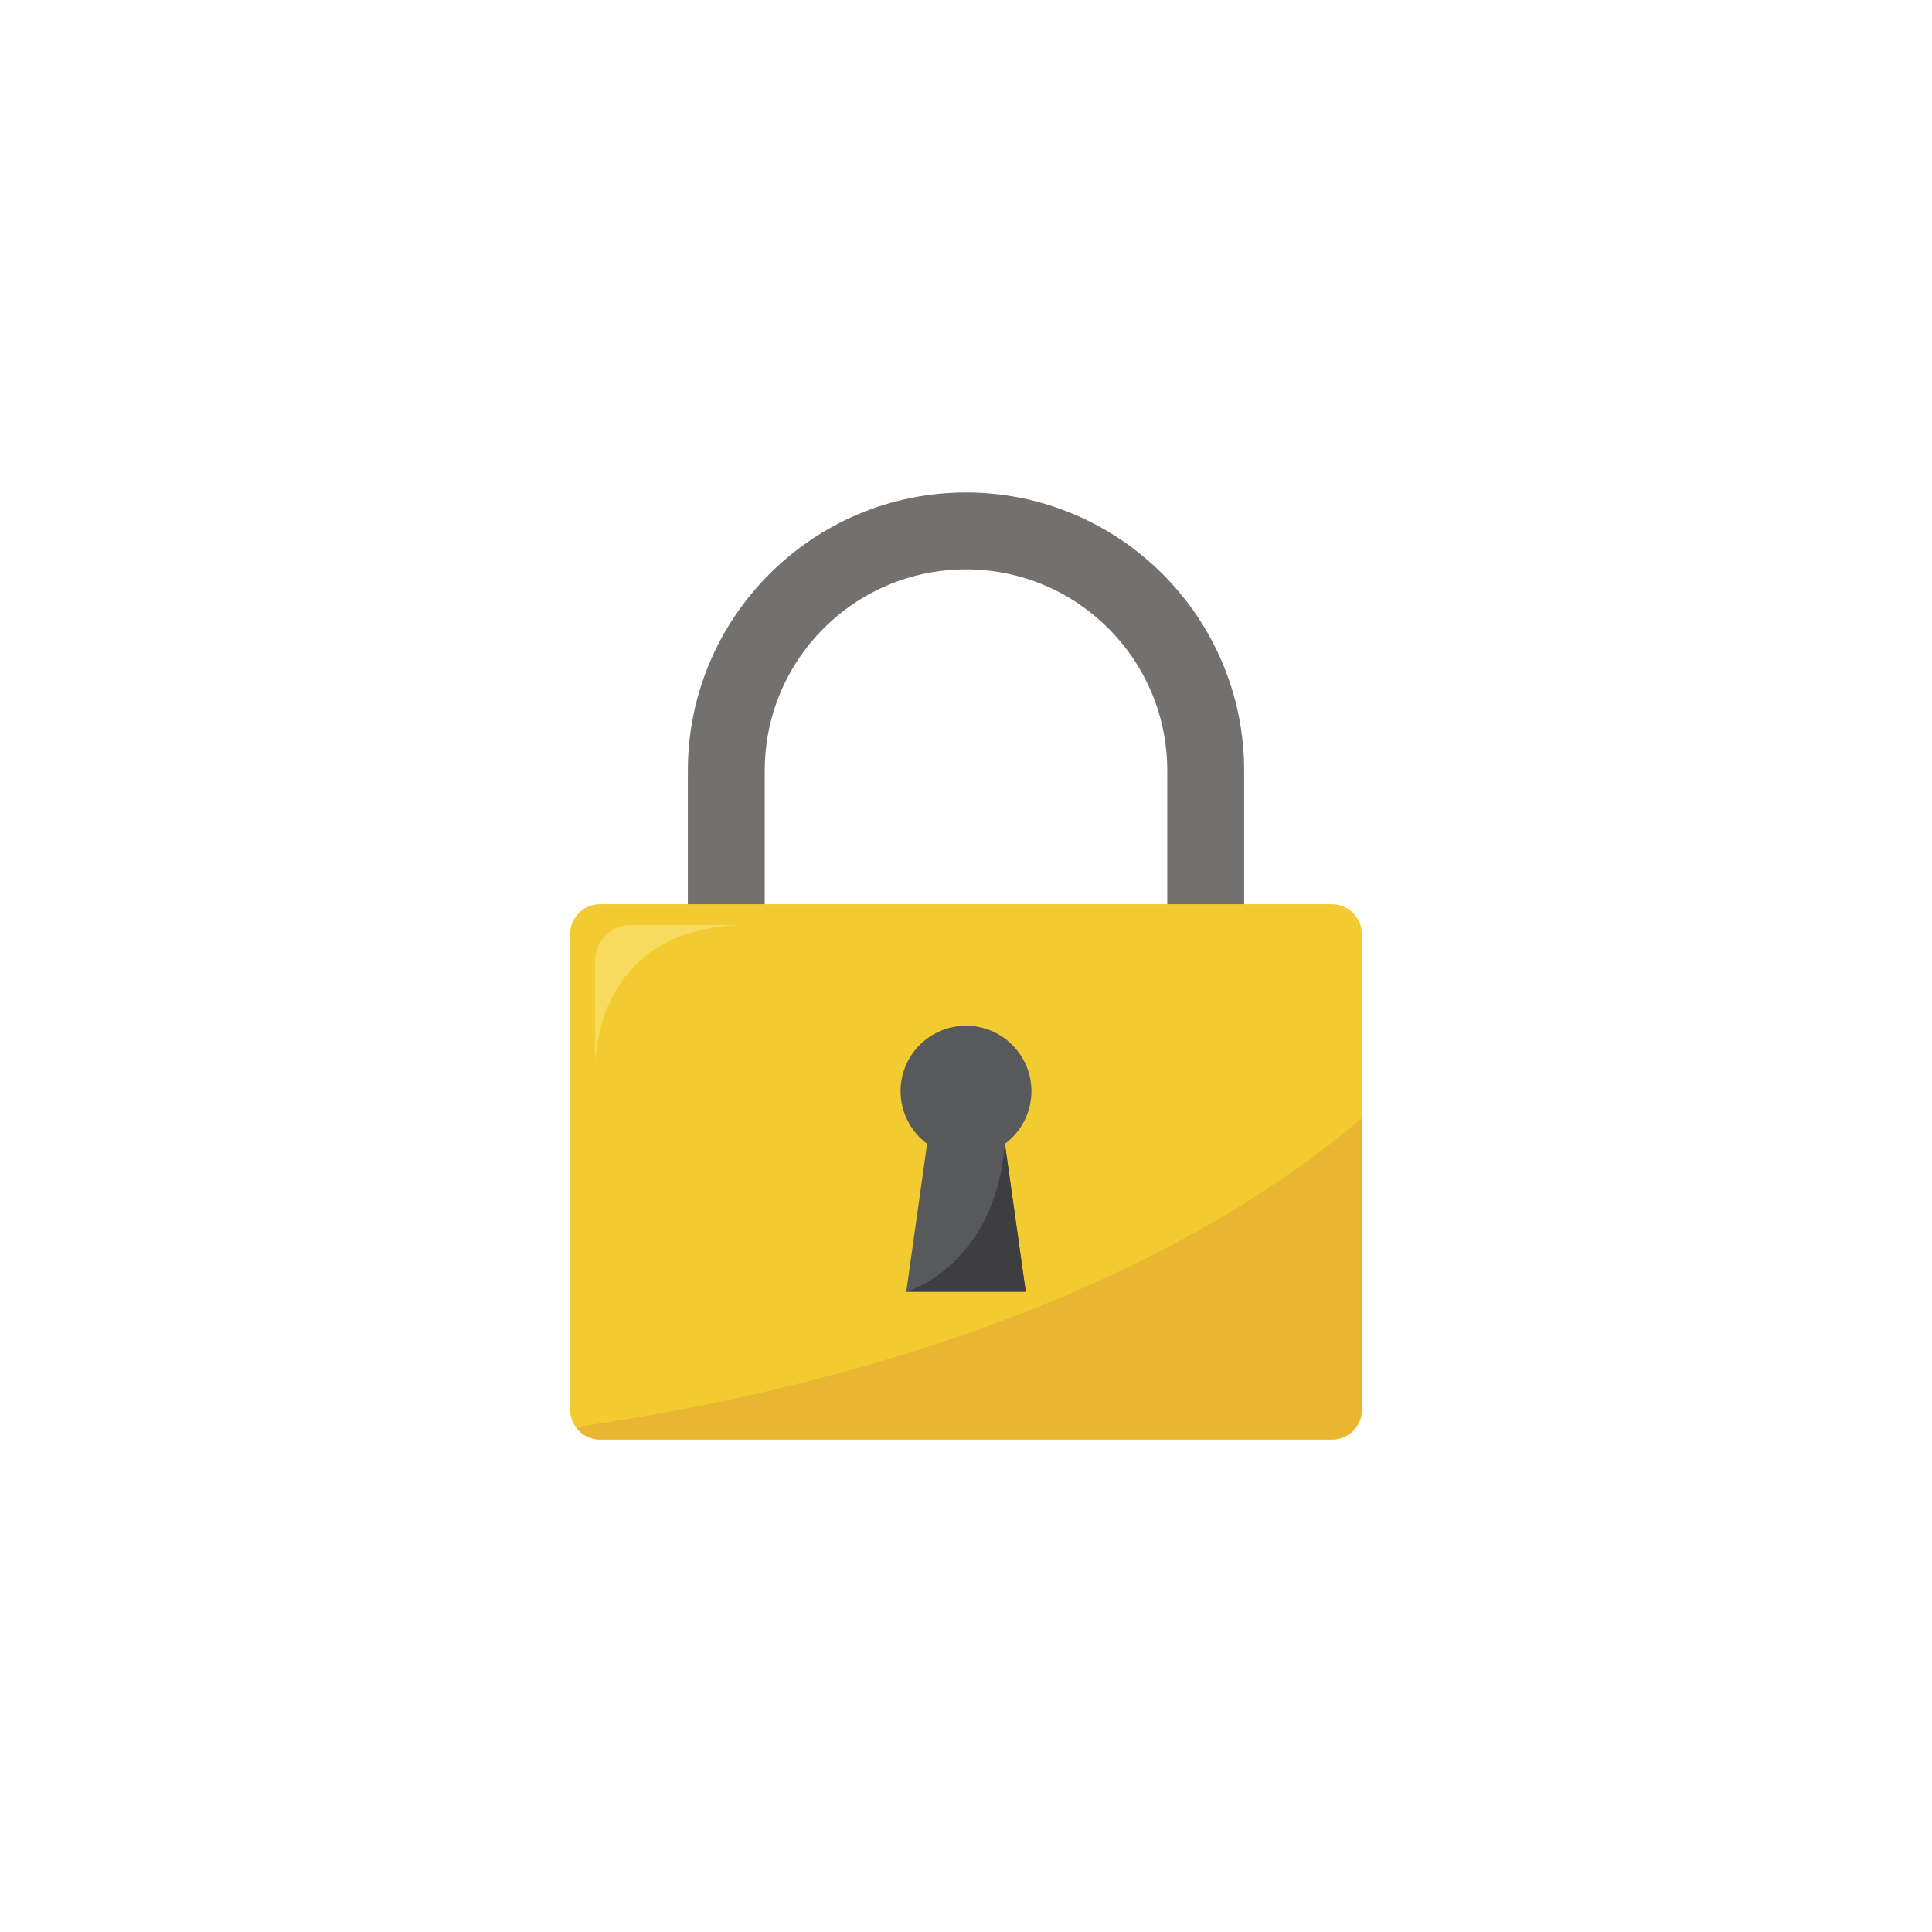
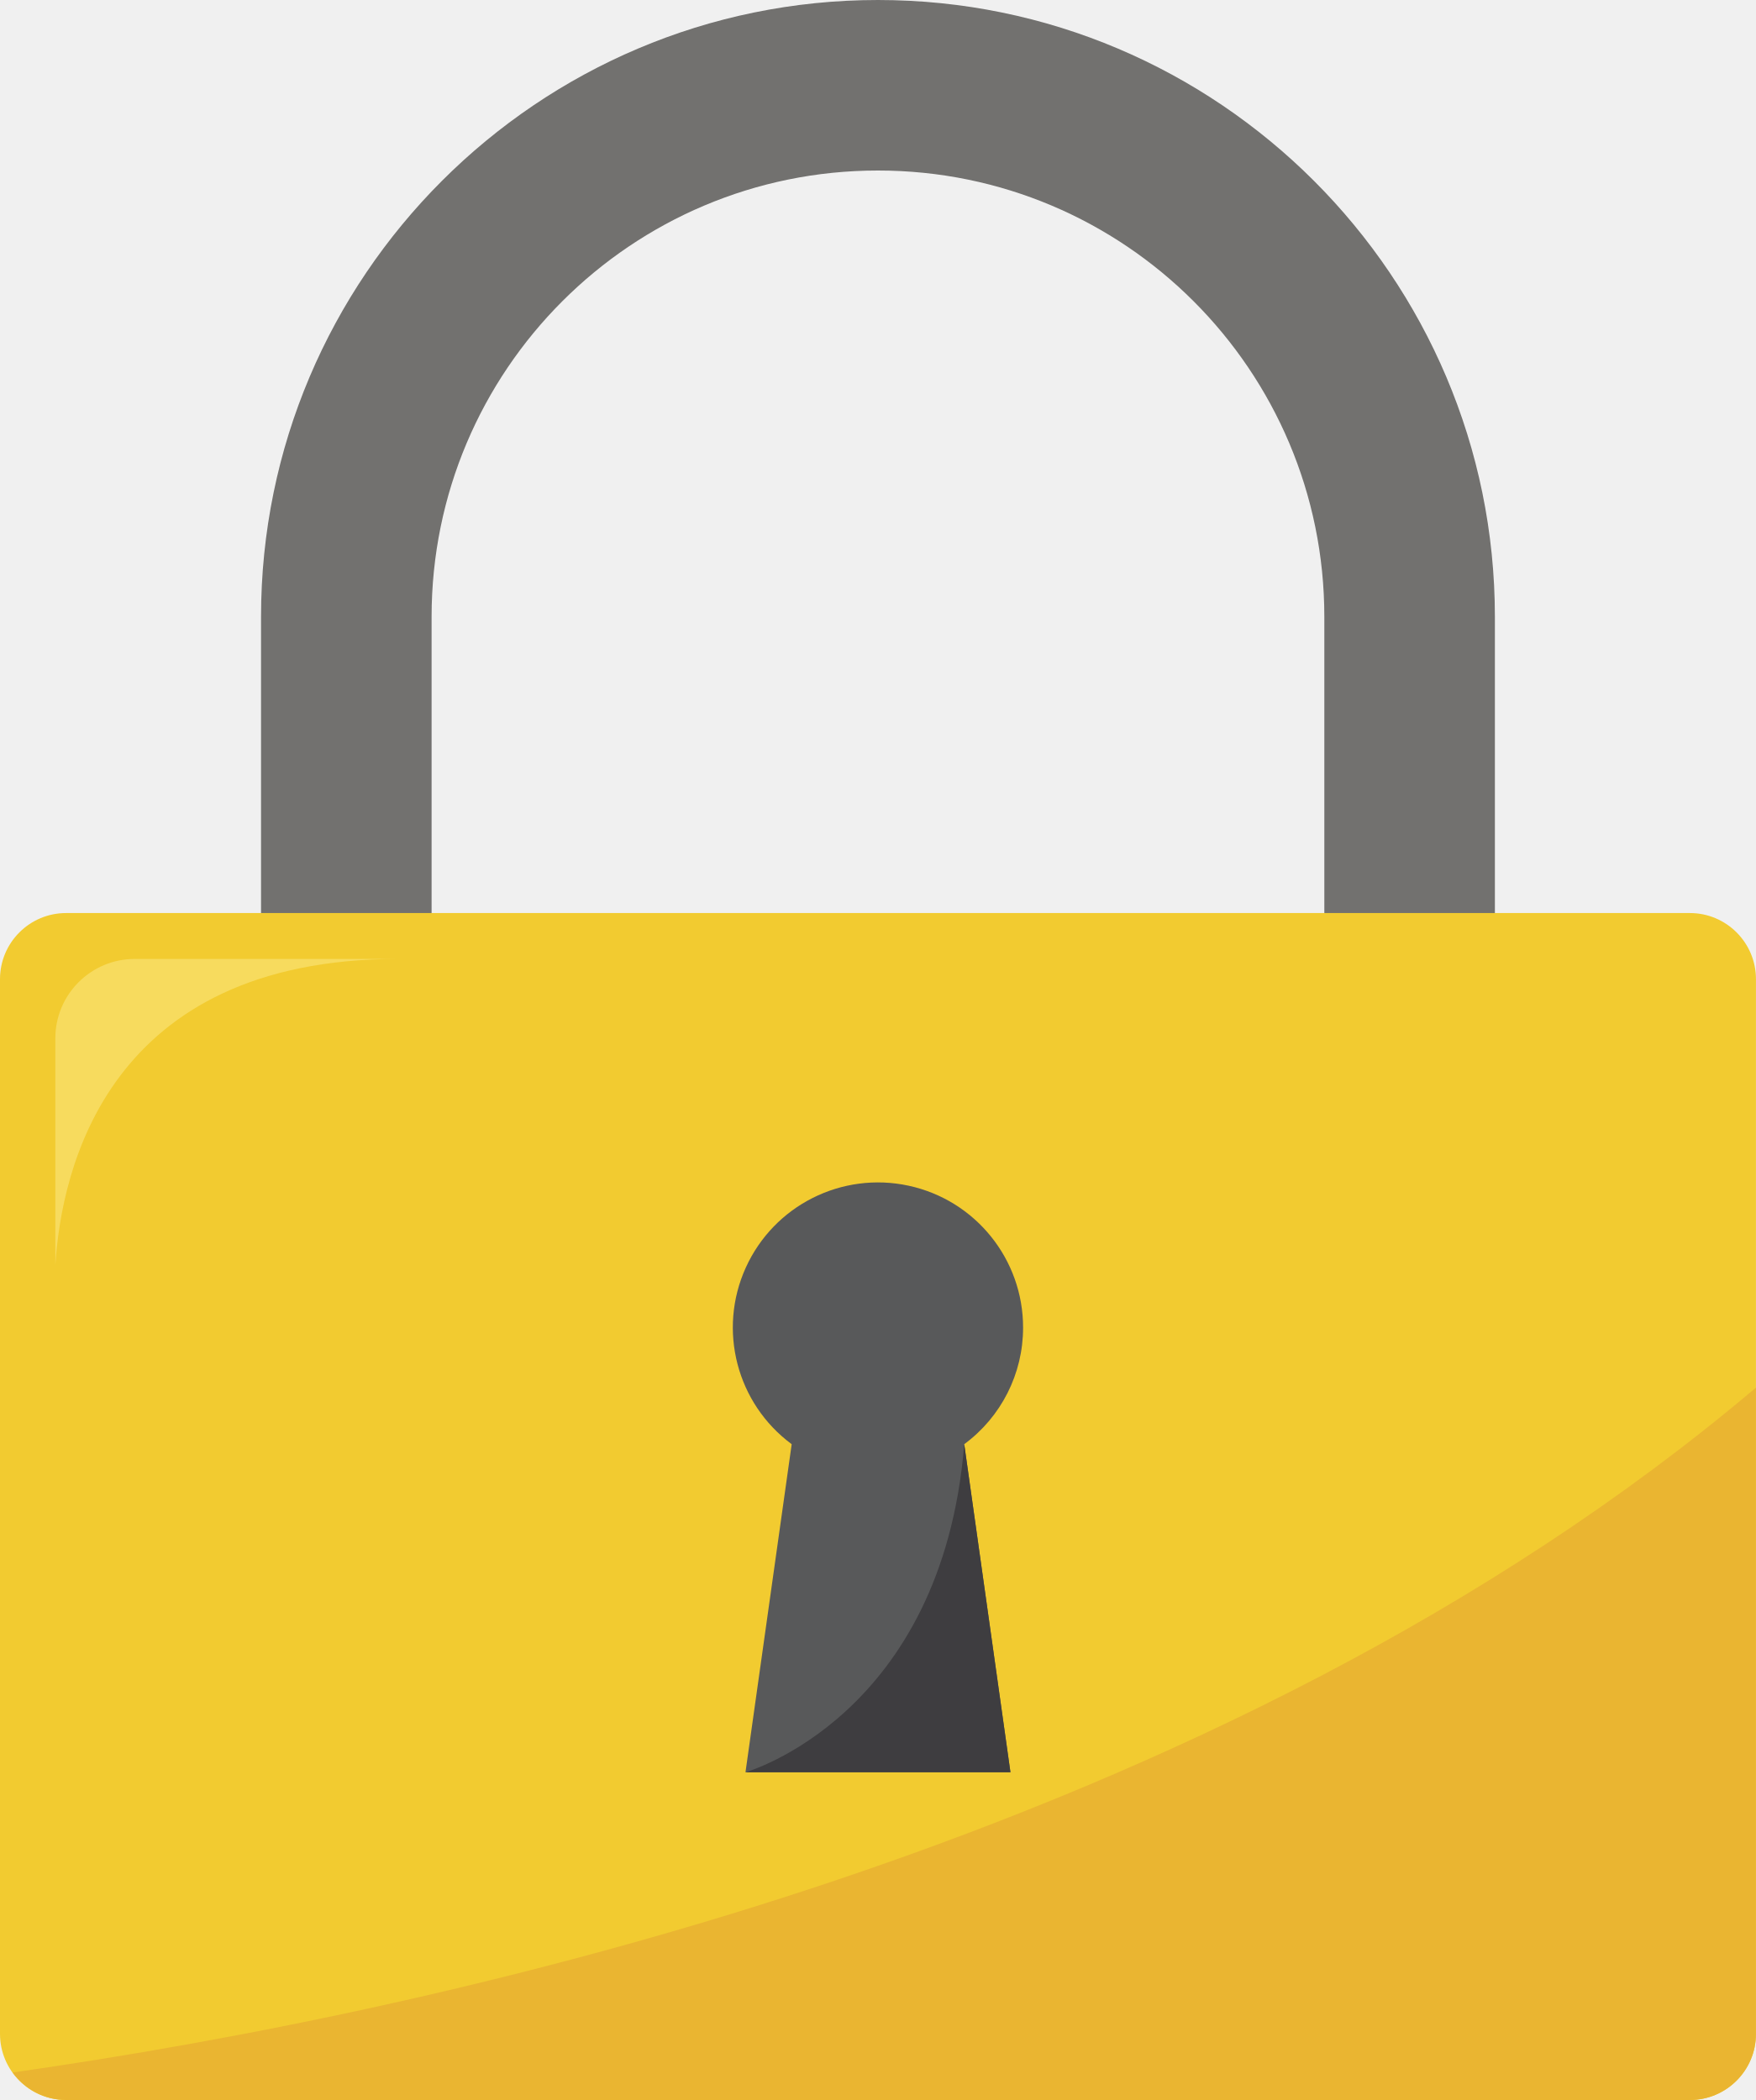
- <svg xmlns="http://www.w3.org/2000/svg" viewBox="0 0 1122 1122">
+ <svg xmlns="http://www.w3.org/2000/svg" id="Object" viewBox="0 0 459.79 550">
  <defs>
-     <style>.cls-1{fill:#fff;}.cls-2{fill:#72716f;}.cls-3{fill:#f2cb30;}.cls-4{fill:#eab531;}.cls-5{fill:#58595a;}.cls-6{fill:#f7db5e;}.cls-7{fill:#3e3d40;}</style>
+     <style>.cls-1{fill:#72716f;}.cls-2{fill:#f2cb30;}.cls-3{fill:#eab531;}.cls-4{fill:#58595a;}.cls-5{fill:#f7db5e;}.cls-6{fill:#3e3d40;}</style>
  </defs>
-   <g id="BG">
-     <rect class="cls-1" width="1122" height="1122" />
-   </g>
-   <g id="Object">
-     <path class="cls-2" d="M722.54,595.2H677.88V447.54a116.88,116.88,0,1,0-233.76,0V595.2H399.46V447.54C399.46,358.47,471.93,286,561,286s161.54,72.47,161.54,161.54Z" />
-     <rect class="cls-3" x="331.11" y="525.13" width="459.79" height="310.87" rx="17.32" />
-     <path class="cls-4" d="M790.89,818.68V649.43c-140.07,118.5-342,163-456.47,179.37a17.28,17.28,0,0,0,14,7.2H773.58A17.31,17.31,0,0,0,790.89,818.68Z" />
-     <path class="cls-5" d="M599,633.75a38,38,0,1,0-60.59,30.49l-12.1,85.92h69.38l-12.1-85.92A37.89,37.89,0,0,0,599,633.75Z" />
-     <path class="cls-6" d="M345.6,557.89v59.48c1.58-25.26,13.73-80.22,89.77-80.22h-69A20.8,20.8,0,0,0,345.6,557.89Z" />
-     <path class="cls-7" d="M526.31,750.16s51.49-14.55,57.28-85.92l12.1,85.92Z" />
-   </g>
+   <path class="cls-1" d="M722.54,595.2H677.88V447.54a116.88,116.88,0,1,0-233.76,0V595.2H399.46V447.54C399.46,358.47,471.93,286,561,286s161.54,72.47,161.54,161.54Z" transform="translate(-331.11 -286)" />
+   <rect class="cls-2" y="239.13" width="459.79" height="310.87" rx="17.32" />
+   <path class="cls-3" d="M790.89,818.68V649.43c-140.07,118.5-342,163-456.47,179.37a17.28,17.28,0,0,0,14,7.2H773.58A17.31,17.31,0,0,0,790.89,818.68Z" transform="translate(-331.11 -286)" />
+   <path class="cls-4" d="M599,633.75a38,38,0,1,0-60.59,30.49l-12.1,85.92h69.38l-12.1-85.92A37.89,37.89,0,0,0,599,633.75Z" transform="translate(-331.11 -286)" />
+   <path class="cls-5" d="M345.6,557.89v59.48c1.58-25.26,13.73-80.22,89.77-80.22h-69A20.8,20.8,0,0,0,345.6,557.89Z" transform="translate(-331.11 -286)" />
+   <path class="cls-6" d="M526.31,750.16s51.49-14.55,57.28-85.92l12.1,85.92Z" transform="translate(-331.11 -286)" />
</svg>
